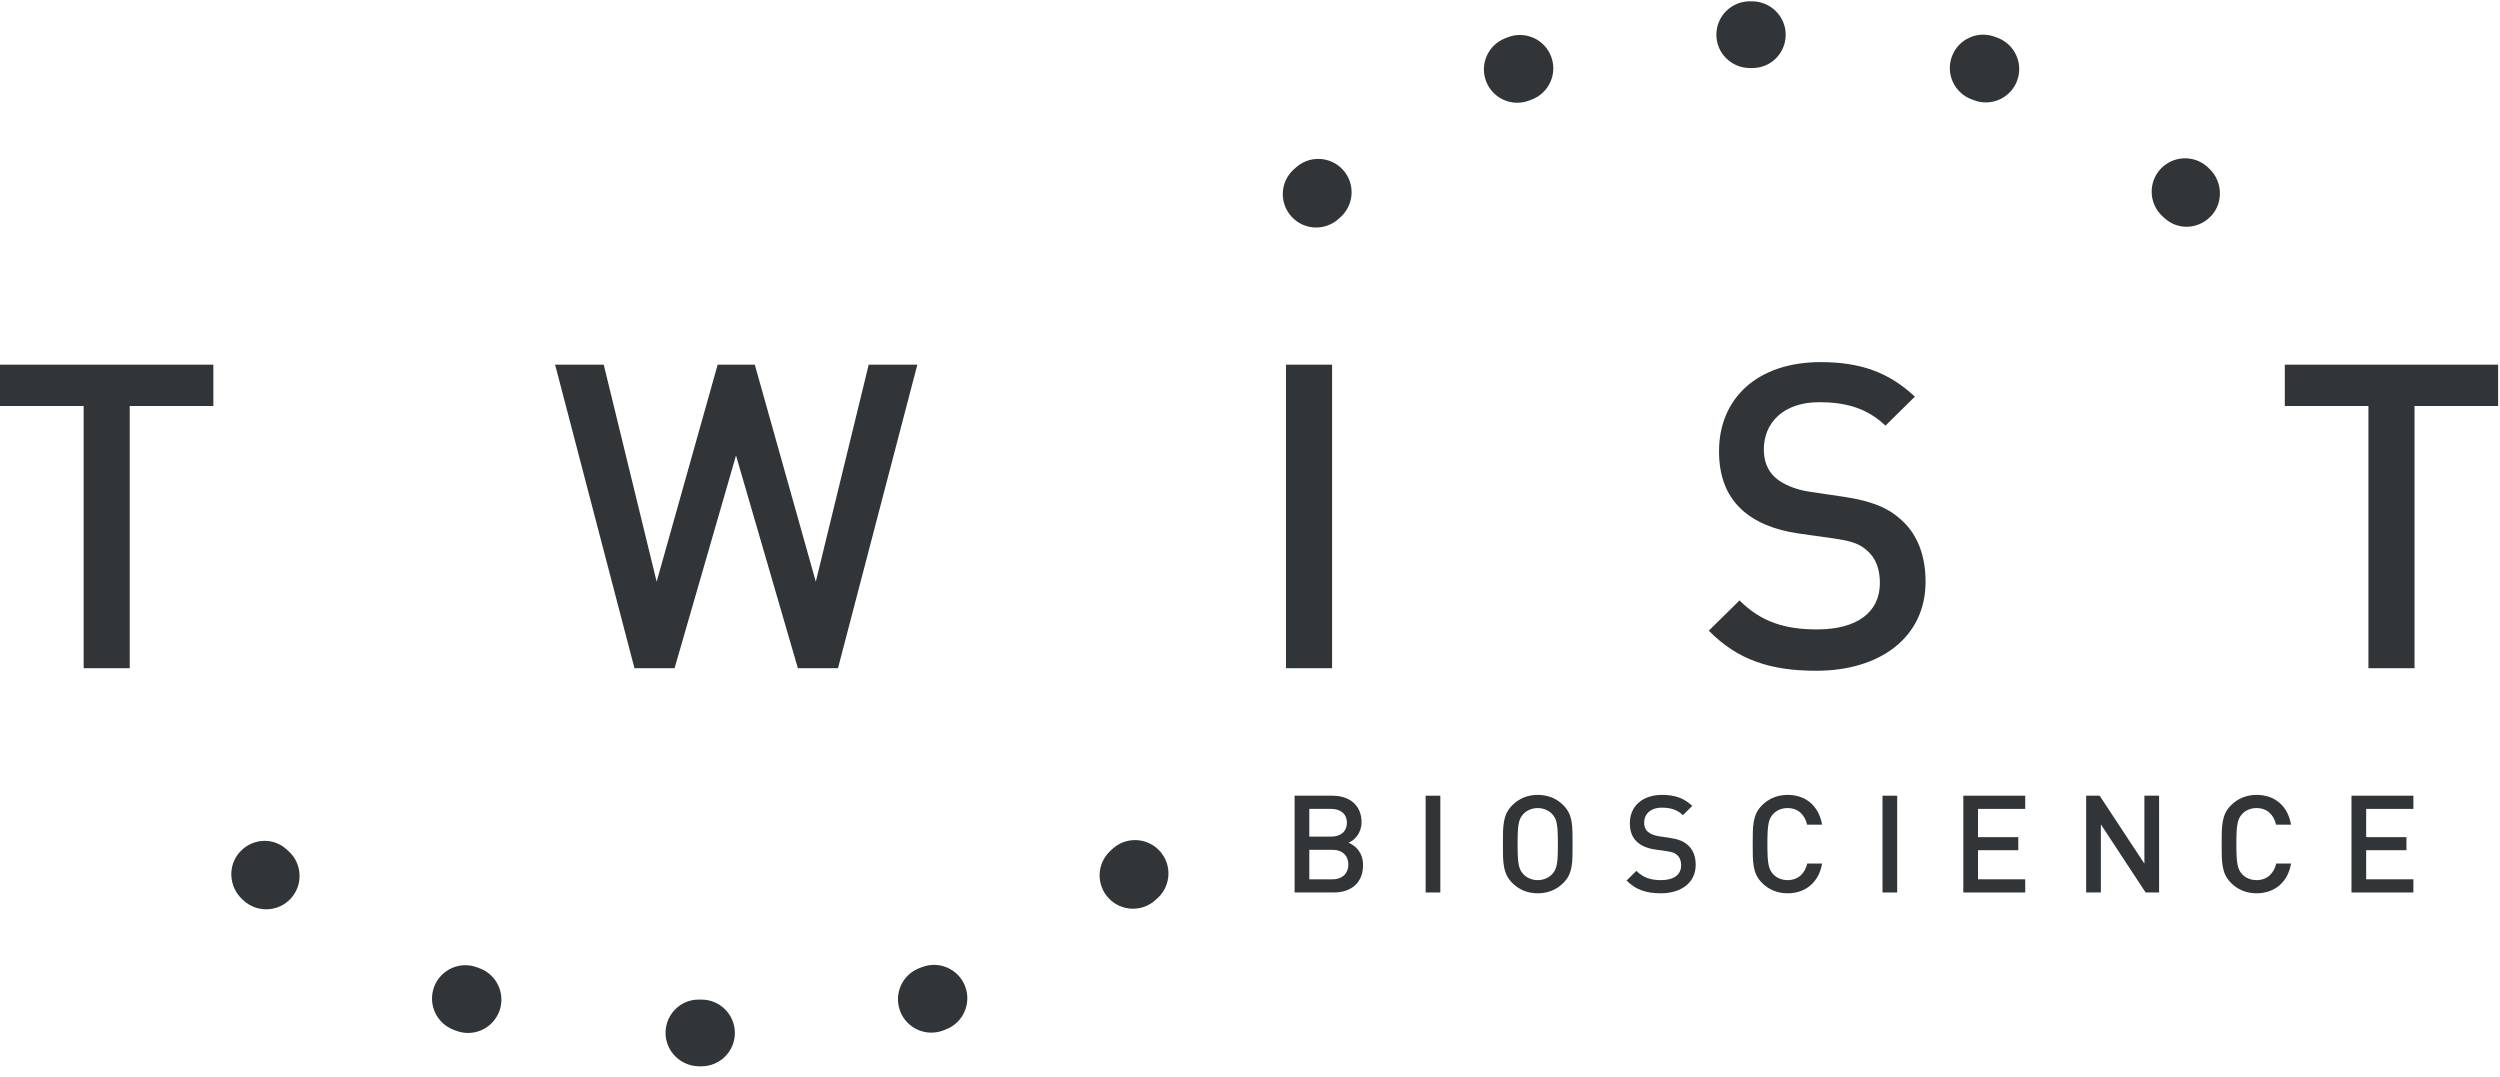
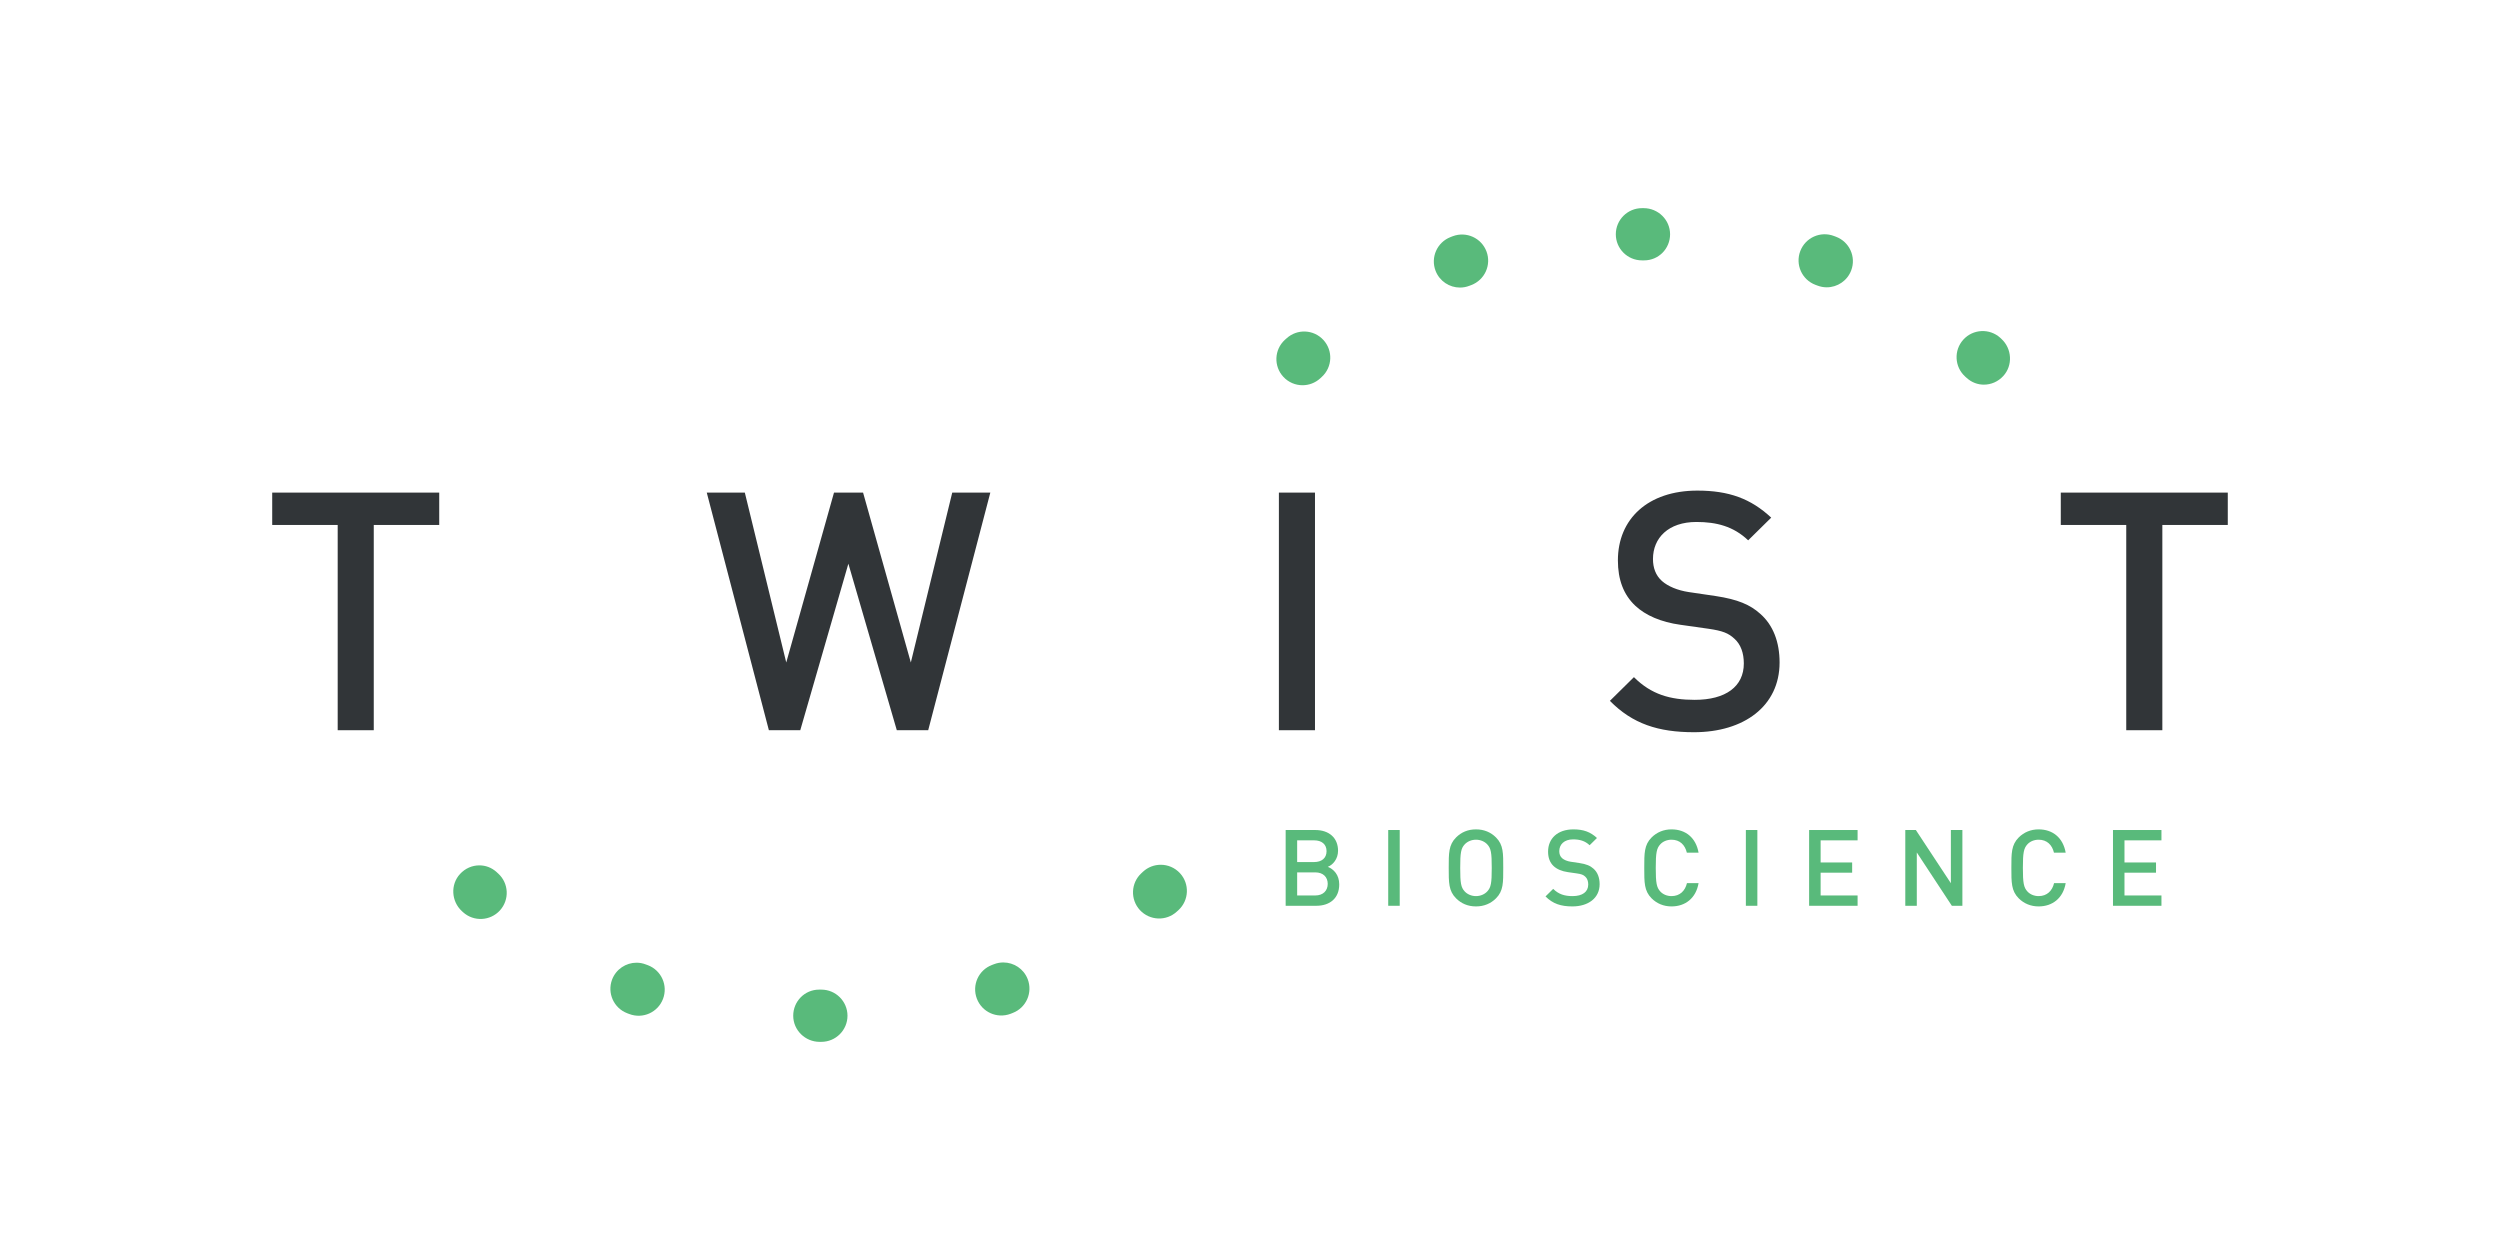
- <svg xmlns="http://www.w3.org/2000/svg" width="144px" height="62px" viewBox="0 0 144 62" version="1.1" class="twist-logo">
-   <g id="5.-Guides:-Hero" stroke="none" stroke-width="1" fill="none" fill-rule="evenodd">
-     <g id="product-heroes_1024x600" transform="translate(-36, -24)" fill="#313538">
-       <g id="nav-(slate)" transform="translate(36, 24)">
-         <g id="logo-(slate)">
+ <svg xmlns="http://www.w3.org/2000/svg" width="100%" height="100%" viewBox="0 0 1200 600" version="1.1" xml:space="preserve" style="fill-rule:evenodd;clip-rule:evenodd;stroke-linejoin:round;stroke-miterlimit:2;">
+   <g transform="matrix(6.52346,0,0,6.52346,130.662,99.4233)">
+     <g id="product-heroes_1024x600">
+       <g id="nav--slate-">
+         <g id="logo--slate-">
          <g id="logo">
-             <polygon class="twist-logo__twist" id="Fill-1" points="0 21.005 0 23.386 4.818 23.386 4.818 38.489 7.472 38.489 7.472 23.386 12.289 23.386 12.289 21.005" />
-             <polygon class="twist-logo__twist" id="Fill-2" points="48.268 38.489 45.958 38.489 42.394 26.236 38.855 38.489 36.545 38.489 31.974 21.005 34.775 21.005 37.823 33.505 41.337 21.005 43.476 21.005 46.99 33.505 50.037 21.005 52.839 21.005" />
-             <polygon class="twist-logo__twist" id="Fill-3" points="74.072 38.489 76.728 38.489 76.728 21.005 74.072 21.005" />
-             <path class="twist-logo__twist" d="M104.619,38.636 C101.99,38.636 100.097,38.023 98.427,36.328 L100.196,34.584 C101.474,35.862 102.874,36.254 104.668,36.254 C106.955,36.254 108.282,35.272 108.282,33.577 C108.282,32.816 108.06,32.177 107.593,31.759 C107.152,31.343 106.709,31.172 105.678,31.023 L103.612,30.73 C102.187,30.533 101.056,30.042 100.295,29.329 C99.434,28.519 99.016,27.415 99.016,25.99 C99.016,22.944 101.228,20.858 104.865,20.858 C107.176,20.858 108.797,21.446 110.297,22.847 L108.602,24.517 C107.519,23.485 106.266,23.166 104.792,23.166 C102.727,23.166 101.597,24.345 101.597,25.892 C101.597,26.531 101.793,27.096 102.26,27.512 C102.702,27.904 103.415,28.2 104.226,28.323 L106.217,28.617 C107.84,28.863 108.75,29.256 109.486,29.919 C110.443,30.754 110.913,32.006 110.913,33.505 C110.913,36.721 108.282,38.636 104.619,38.636 L104.619,38.636 Z" id="Fill-4" />
-             <polygon class="twist-logo__twist" id="Fill-6" points="139.077 23.386 139.077 38.489 136.421 38.489 136.421 23.386 131.604 23.386 131.604 21.005 143.892 21.005 143.892 23.386" />
-             <path class="twist-logo__dots" d="M65.38,48.389 C65.897,48.389 66.415,48.598 66.794,49.01 C67.515,49.791 67.463,51.005 66.684,51.725 L66.564,51.833 C65.782,52.555 64.567,52.504 63.845,51.723 C63.127,50.941 63.176,49.725 63.959,49.007 L64.077,48.897 C64.446,48.557 64.914,48.389 65.38,48.389" id="Fill-9" />
-             <path class="twist-logo__dots" d="M15.245,48.433 C15.695,48.433 16.147,48.595 16.511,48.927 C16.511,48.927 16.56,48.972 16.562,48.975 L16.625,49.031 C17.41,49.744 17.471,50.957 16.758,51.746 C16.044,52.532 14.827,52.592 14.041,51.879 L13.959,51.803 C13.176,51.085 13.101,49.848 13.819,49.069 C14.202,48.649 14.722,48.433 15.245,48.433" id="Fill-11" />
-             <path class="twist-logo__dots" d="M53.794,55.577 C54.568,55.577 55.294,56.042 55.589,56.805 C55.971,57.795 55.48,58.91 54.49,59.291 L54.324,59.357 C53.326,59.73 52.22,59.229 51.846,58.235 C51.471,57.239 51.973,56.133 52.966,55.76 L53.1,55.709 C53.329,55.619 53.564,55.577 53.794,55.577" id="Fill-13" />
-             <path class="twist-logo__dots" d="M26.808,55.595 C27.033,55.595 27.264,55.636 27.486,55.722 L27.644,55.78 C28.636,56.159 29.133,57.268 28.755,58.26 C28.378,59.251 27.27,59.752 26.274,59.371 L26.13,59.317 C25.136,58.943 24.634,57.834 25.007,56.84 C25.298,56.071 26.03,55.595 26.808,55.595" id="Fill-15" />
-             <path class="twist-logo__dots" d="M40.242,57.576 L40.405,57.576 C41.466,57.576 42.329,58.438 42.329,59.498 C42.329,60.559 41.466,61.419 40.405,61.419 L40.277,61.419 C39.216,61.419 38.336,60.559 38.336,59.498 C38.336,58.438 39.18,57.576 40.242,57.576" id="Fill-17" />
-             <path class="twist-logo__dots" d="M75.812,13.105 C75.294,13.105 74.777,12.896 74.398,12.484 C73.677,11.704 73.727,10.489 74.507,9.769 L74.628,9.662 C75.411,8.941 76.624,8.99 77.345,9.772 C78.064,10.554 78.014,11.769 77.232,12.489 L77.115,12.598 C76.743,12.937 76.276,13.105 75.812,13.105" id="Fill-19" />
-             <path class="twist-logo__dots" d="M125.946,13.062 C125.497,13.062 125.044,12.901 124.68,12.566 C124.68,12.566 124.632,12.523 124.628,12.521 L124.567,12.465 C123.782,11.751 123.72,10.538 124.434,9.749 C125.147,8.963 126.366,8.904 127.151,9.615 L127.233,9.693 C128.015,10.41 128.09,11.646 127.372,12.427 C126.987,12.847 126.469,13.062 125.946,13.062" id="Fill-21" />
-             <path class="twist-logo__dots" d="M87.395,5.918 C86.624,5.918 85.898,5.451 85.602,4.69 C85.219,3.7 85.711,2.587 86.701,2.204 L86.868,2.139 C87.865,1.765 88.971,2.266 89.347,3.261 C89.721,4.254 89.218,5.361 88.225,5.736 L88.09,5.787 C87.862,5.877 87.627,5.918 87.395,5.918" id="Fill-23" />
-             <path class="twist-logo__dots" d="M114.384,5.9 C114.159,5.9 113.928,5.86 113.706,5.774 L113.548,5.716 C112.554,5.338 112.057,4.227 112.436,3.234 C112.814,2.243 113.921,1.744 114.916,2.124 L115.06,2.178 C116.055,2.551 116.559,3.66 116.184,4.654 C115.894,5.424 115.16,5.9 114.384,5.9" id="Fill-25" />
-             <path class="twist-logo__dots" d="M100.947,3.918 L100.788,3.918 C99.725,3.918 98.863,3.057 98.863,1.997 C98.863,0.936 99.725,0.075 100.788,0.075 L100.914,0.075 C101.977,0.075 102.856,0.936 102.856,1.997 C102.856,3.057 102.012,3.918 100.947,3.918" id="Fill-27" />
-             <path class="twist-logo__bioscience" d="M76.748,48.949 L75.416,48.949 L75.416,50.648 L76.748,50.648 C77.336,50.648 77.665,50.288 77.665,49.794 C77.665,49.301 77.336,48.949 76.748,48.949 M76.67,46.592 L75.416,46.592 L75.416,48.189 L76.67,48.189 C77.211,48.189 77.579,47.907 77.579,47.39 C77.579,46.873 77.211,46.592 76.67,46.592 M76.827,51.407 L74.57,51.407 L74.57,45.832 L76.74,45.832 C77.775,45.832 78.425,46.419 78.425,47.359 C78.425,47.962 78.049,48.393 77.673,48.541 C78.104,48.714 78.512,49.129 78.512,49.834 C78.512,50.859 77.814,51.407 76.827,51.407" id="Fill-29" />
-             <polygon class="twist-logo__bioscience" id="Fill-31" points="82.116 51.407 82.963 51.407 82.963 45.832 82.116 45.832" />
-             <path class="twist-logo__bioscience" d="M89.404,46.889 C89.209,46.678 88.903,46.545 88.574,46.545 C88.245,46.545 87.939,46.678 87.743,46.889 C87.469,47.187 87.414,47.5 87.414,48.62 C87.414,49.74 87.469,50.053 87.743,50.35 C87.939,50.562 88.245,50.695 88.574,50.695 C88.903,50.695 89.209,50.562 89.404,50.35 C89.679,50.053 89.734,49.74 89.734,48.62 C89.734,47.5 89.679,47.187 89.404,46.889 M90.047,50.859 C89.663,51.243 89.169,51.454 88.574,51.454 C87.978,51.454 87.492,51.243 87.108,50.859 C86.56,50.311 86.568,49.692 86.568,48.62 C86.568,47.547 86.56,46.928 87.108,46.38 C87.492,45.996 87.978,45.785 88.574,45.785 C89.169,45.785 89.663,45.996 90.047,46.38 C90.596,46.928 90.58,47.547 90.58,48.62 C90.58,49.692 90.596,50.311 90.047,50.859" id="Fill-33" />
-             <path class="twist-logo__bioscience" d="M95.666,51.454 C94.827,51.454 94.224,51.259 93.691,50.718 L94.255,50.162 C94.663,50.569 95.109,50.695 95.682,50.695 C96.411,50.695 96.834,50.381 96.834,49.841 C96.834,49.599 96.763,49.395 96.614,49.262 C96.473,49.129 96.332,49.074 96.003,49.027 L95.345,48.933 C94.89,48.87 94.53,48.714 94.287,48.487 C94.012,48.228 93.879,47.876 93.879,47.422 C93.879,46.451 94.585,45.785 95.744,45.785 C96.481,45.785 96.998,45.973 97.476,46.419 L96.935,46.952 C96.591,46.623 96.191,46.521 95.721,46.521 C95.063,46.521 94.702,46.897 94.702,47.39 C94.702,47.594 94.765,47.774 94.913,47.907 C95.055,48.032 95.282,48.126 95.541,48.166 L96.175,48.26 C96.693,48.338 96.982,48.463 97.218,48.674 C97.523,48.941 97.672,49.34 97.672,49.818 C97.672,50.843 96.834,51.454 95.666,51.454" id="Fill-34" />
-             <path class="twist-logo__bioscience" d="M102.962,51.454 C102.382,51.454 101.881,51.243 101.496,50.859 C100.948,50.311 100.956,49.692 100.956,48.62 C100.956,47.547 100.948,46.928 101.496,46.38 C101.881,45.997 102.382,45.785 102.962,45.785 C103.989,45.785 104.757,46.388 104.952,47.5 L104.09,47.5 C103.957,46.936 103.581,46.545 102.962,46.545 C102.633,46.545 102.335,46.67 102.139,46.881 C101.865,47.179 101.802,47.5 101.802,48.62 C101.802,49.739 101.865,50.06 102.139,50.358 C102.335,50.569 102.633,50.695 102.962,50.695 C103.581,50.695 103.965,50.303 104.098,49.739 L104.952,49.739 C104.764,50.852 103.973,51.454 102.962,51.454" id="Fill-35" />
-             <polygon class="twist-logo__bioscience" id="Fill-36" points="108.432 51.407 109.278 51.407 109.278 45.832 108.432 45.832" />
-             <polygon class="twist-logo__bioscience" id="Fill-37" points="113.087 51.407 113.087 45.832 116.653 45.832 116.653 46.592 113.933 46.592 113.933 48.22 116.253 48.22 116.253 48.972 113.933 48.972 113.933 50.648 116.653 50.648 116.653 51.407" />
-             <polygon class="twist-logo__bioscience" id="Fill-38" points="123.588 51.407 121.01 47.484 121.01 51.407 120.163 51.407 120.163 45.832 120.939 45.832 123.517 49.747 123.517 45.832 124.364 45.832 124.364 51.407" />
-             <path class="twist-logo__bioscience" d="M129.975,51.454 C129.395,51.454 128.893,51.243 128.509,50.859 C127.961,50.311 127.968,49.692 127.968,48.62 C127.968,47.547 127.961,46.928 128.509,46.38 C128.893,45.997 129.395,45.785 129.975,45.785 C131.001,45.785 131.769,46.388 131.965,47.5 L131.103,47.5 C130.97,46.936 130.594,46.545 129.975,46.545 C129.646,46.545 129.348,46.67 129.152,46.881 C128.878,47.179 128.815,47.5 128.815,48.62 C128.815,49.739 128.878,50.06 129.152,50.358 C129.348,50.569 129.646,50.695 129.975,50.695 C130.594,50.695 130.978,50.303 131.111,49.739 L131.965,49.739 C131.777,50.852 130.986,51.454 129.975,51.454" id="Fill-39" />
-             <polygon class="twist-logo__bioscience" id="Fill-40" points="135.445 51.407 135.445 45.832 139.011 45.832 139.011 46.592 136.291 46.592 136.291 48.22 138.611 48.22 138.611 48.972 136.291 48.972 136.291 50.648 139.011 50.648 139.011 51.407" />
+             <path id="Fill-1" d="M0,21.005L0,23.386L4.818,23.386L4.818,38.489L7.472,38.489L7.472,23.386L12.289,23.386L12.289,21.005L0,21.005Z" style="fill:rgb(49,53,56);" />
+             <path id="Fill-2" d="M48.268,38.489L45.958,38.489L42.394,26.236L38.855,38.489L36.545,38.489L31.974,21.005L34.775,21.005L37.823,33.505L41.337,21.005L43.476,21.005L46.99,33.505L50.037,21.005L52.839,21.005L48.268,38.489Z" style="fill:rgb(49,53,56);" />
+             <path id="Fill-3" d="M74.072,38.489L76.728,38.489L76.728,21.005L74.072,21.005L74.072,38.489Z" style="fill:rgb(49,53,56);" />
+             <path id="Fill-4" d="M104.619,38.636C101.99,38.636 100.097,38.023 98.427,36.328L100.196,34.584C101.474,35.862 102.874,36.254 104.668,36.254C106.955,36.254 108.282,35.272 108.282,33.577C108.282,32.816 108.06,32.177 107.593,31.759C107.152,31.343 106.709,31.172 105.678,31.023L103.612,30.73C102.187,30.533 101.056,30.042 100.295,29.329C99.434,28.519 99.016,27.415 99.016,25.99C99.016,22.944 101.228,20.858 104.865,20.858C107.176,20.858 108.797,21.446 110.297,22.847L108.602,24.517C107.519,23.485 106.266,23.166 104.792,23.166C102.727,23.166 101.597,24.345 101.597,25.892C101.597,26.531 101.793,27.096 102.26,27.512C102.702,27.904 103.415,28.2 104.226,28.323L106.217,28.617C107.84,28.863 108.75,29.256 109.486,29.919C110.443,30.754 110.913,32.006 110.913,33.505C110.913,36.721 108.282,38.636 104.619,38.636Z" style="fill:rgb(49,53,56);" />
+             <path id="Fill-6" d="M139.077,23.386L139.077,38.489L136.421,38.489L136.421,23.386L131.604,23.386L131.604,21.005L143.892,21.005L143.892,23.386L139.077,23.386Z" style="fill:rgb(49,53,56);" />
+             <g>
+               <path id="Fill-9" d="M65.38,48.389C65.897,48.389 66.415,48.598 66.794,49.01C67.515,49.791 67.463,51.005 66.684,51.725L66.564,51.833C65.782,52.555 64.567,52.504 63.845,51.723C63.127,50.941 63.176,49.725 63.959,49.007L64.077,48.897C64.446,48.557 64.914,48.389 65.38,48.389" style="fill:rgb(89,186,123);" />
+               <path id="Fill-11" d="M15.245,48.433C15.695,48.433 16.147,48.595 16.511,48.927C16.511,48.927 16.56,48.972 16.562,48.975L16.625,49.031C17.41,49.744 17.471,50.957 16.758,51.746C16.044,52.532 14.827,52.592 14.041,51.879L13.959,51.803C13.176,51.085 13.101,49.848 13.819,49.069C14.202,48.649 14.722,48.433 15.245,48.433" style="fill:rgb(89,186,123);" />
+               <path id="Fill-13" d="M53.794,55.577C54.568,55.577 55.294,56.042 55.589,56.805C55.971,57.795 55.48,58.91 54.49,59.291L54.324,59.357C53.326,59.73 52.22,59.229 51.846,58.235C51.471,57.239 51.973,56.133 52.966,55.76L53.1,55.709C53.329,55.619 53.564,55.577 53.794,55.577" style="fill:rgb(89,186,123);" />
+               <path id="Fill-15" d="M26.808,55.595C27.033,55.595 27.264,55.636 27.486,55.722L27.644,55.78C28.636,56.159 29.133,57.268 28.755,58.26C28.378,59.251 27.27,59.752 26.274,59.371L26.13,59.317C25.136,58.943 24.634,57.834 25.007,56.84C25.298,56.071 26.03,55.595 26.808,55.595" style="fill:rgb(89,186,123);" />
+               <path id="Fill-17" d="M40.242,57.576L40.405,57.576C41.466,57.576 42.329,58.438 42.329,59.498C42.329,60.559 41.466,61.419 40.405,61.419L40.277,61.419C39.216,61.419 38.336,60.559 38.336,59.498C38.336,58.438 39.18,57.576 40.242,57.576" style="fill:rgb(89,186,123);" />
+               <path id="Fill-19" d="M75.812,13.105C75.294,13.105 74.777,12.896 74.398,12.484C73.677,11.704 73.727,10.489 74.507,9.769L74.628,9.662C75.411,8.941 76.624,8.99 77.345,9.772C78.064,10.554 78.014,11.769 77.232,12.489L77.115,12.598C76.743,12.937 76.276,13.105 75.812,13.105" style="fill:rgb(89,186,123);" />
+               <path id="Fill-21" d="M125.946,13.062C125.497,13.062 125.044,12.901 124.68,12.566C124.68,12.566 124.632,12.523 124.628,12.521L124.567,12.465C123.782,11.751 123.72,10.538 124.434,9.749C125.147,8.963 126.366,8.904 127.151,9.615L127.233,9.693C128.015,10.41 128.09,11.646 127.372,12.427C126.987,12.847 126.469,13.062 125.946,13.062" style="fill:rgb(89,186,123);" />
+               <path id="Fill-23" d="M87.395,5.918C86.624,5.918 85.898,5.451 85.602,4.69C85.219,3.7 85.711,2.587 86.701,2.204L86.868,2.139C87.865,1.765 88.971,2.266 89.347,3.261C89.721,4.254 89.218,5.361 88.225,5.736L88.09,5.787C87.862,5.877 87.627,5.918 87.395,5.918" style="fill:rgb(89,186,123);" />
+               <path id="Fill-25" d="M114.384,5.9C114.159,5.9 113.928,5.86 113.706,5.774L113.548,5.716C112.554,5.338 112.057,4.227 112.436,3.234C112.814,2.243 113.921,1.744 114.916,2.124L115.06,2.178C116.055,2.551 116.559,3.66 116.184,4.654C115.894,5.424 115.16,5.9 114.384,5.9" style="fill:rgb(89,186,123);" />
+               <path id="Fill-27" d="M100.947,3.918L100.788,3.918C99.725,3.918 98.863,3.057 98.863,1.997C98.863,0.936 99.725,0.075 100.788,0.075L100.914,0.075C101.977,0.075 102.856,0.936 102.856,1.997C102.856,3.057 102.012,3.918 100.947,3.918" style="fill:rgb(89,186,123);" />
+             </g>
+             <g>
+               <path id="Fill-29" d="M76.748,48.949L75.416,48.949L75.416,50.648L76.748,50.648C77.336,50.648 77.665,50.288 77.665,49.794C77.665,49.301 77.336,48.949 76.748,48.949M76.67,46.592L75.416,46.592L75.416,48.189L76.67,48.189C77.211,48.189 77.579,47.907 77.579,47.39C77.579,46.873 77.211,46.592 76.67,46.592M76.827,51.407L74.57,51.407L74.57,45.832L76.74,45.832C77.775,45.832 78.425,46.419 78.425,47.359C78.425,47.962 78.049,48.393 77.673,48.541C78.104,48.714 78.512,49.129 78.512,49.834C78.512,50.859 77.814,51.407 76.827,51.407" style="fill:rgb(89,186,123);" />
+               <path id="Fill-31" d="M82.116,51.407L82.963,51.407L82.963,45.832L82.116,45.832L82.116,51.407Z" style="fill:rgb(89,186,123);" />
+               <path id="Fill-33" d="M89.404,46.889C89.209,46.678 88.903,46.545 88.574,46.545C88.245,46.545 87.939,46.678 87.743,46.889C87.469,47.187 87.414,47.5 87.414,48.62C87.414,49.74 87.469,50.053 87.743,50.35C87.939,50.562 88.245,50.695 88.574,50.695C88.903,50.695 89.209,50.562 89.404,50.35C89.679,50.053 89.734,49.74 89.734,48.62C89.734,47.5 89.679,47.187 89.404,46.889M90.047,50.859C89.663,51.243 89.169,51.454 88.574,51.454C87.978,51.454 87.492,51.243 87.108,50.859C86.56,50.311 86.568,49.692 86.568,48.62C86.568,47.547 86.56,46.928 87.108,46.38C87.492,45.996 87.978,45.785 88.574,45.785C89.169,45.785 89.663,45.996 90.047,46.38C90.596,46.928 90.58,47.547 90.58,48.62C90.58,49.692 90.596,50.311 90.047,50.859" style="fill:rgb(89,186,123);" />
+               <path id="Fill-34" d="M95.666,51.454C94.827,51.454 94.224,51.259 93.691,50.718L94.255,50.162C94.663,50.569 95.109,50.695 95.682,50.695C96.411,50.695 96.834,50.381 96.834,49.841C96.834,49.599 96.763,49.395 96.614,49.262C96.473,49.129 96.332,49.074 96.003,49.027L95.345,48.933C94.89,48.87 94.53,48.714 94.287,48.487C94.012,48.228 93.879,47.876 93.879,47.422C93.879,46.451 94.585,45.785 95.744,45.785C96.481,45.785 96.998,45.973 97.476,46.419L96.935,46.952C96.591,46.623 96.191,46.521 95.721,46.521C95.063,46.521 94.702,46.897 94.702,47.39C94.702,47.594 94.765,47.774 94.913,47.907C95.055,48.032 95.282,48.126 95.541,48.166L96.175,48.26C96.693,48.338 96.982,48.463 97.218,48.674C97.523,48.941 97.672,49.34 97.672,49.818C97.672,50.843 96.834,51.454 95.666,51.454" style="fill:rgb(89,186,123);" />
+               <path id="Fill-35" d="M102.962,51.454C102.382,51.454 101.881,51.243 101.496,50.859C100.948,50.311 100.956,49.692 100.956,48.62C100.956,47.547 100.948,46.928 101.496,46.38C101.881,45.997 102.382,45.785 102.962,45.785C103.989,45.785 104.757,46.388 104.952,47.5L104.09,47.5C103.957,46.936 103.581,46.545 102.962,46.545C102.633,46.545 102.335,46.67 102.139,46.881C101.865,47.179 101.802,47.5 101.802,48.62C101.802,49.739 101.865,50.06 102.139,50.358C102.335,50.569 102.633,50.695 102.962,50.695C103.581,50.695 103.965,50.303 104.098,49.739L104.952,49.739C104.764,50.852 103.973,51.454 102.962,51.454" style="fill:rgb(89,186,123);" />
+               <path id="Fill-36" d="M108.432,51.407L109.278,51.407L109.278,45.832L108.432,45.832L108.432,51.407Z" style="fill:rgb(89,186,123);" />
+               <path id="Fill-37" d="M113.087,51.407L113.087,45.832L116.653,45.832L116.653,46.592L113.933,46.592L113.933,48.22L116.253,48.22L116.253,48.972L113.933,48.972L113.933,50.648L116.653,50.648L116.653,51.407L113.087,51.407Z" style="fill:rgb(89,186,123);" />
+               <path id="Fill-38" d="M123.588,51.407L121.01,47.484L121.01,51.407L120.163,51.407L120.163,45.832L120.939,45.832L123.517,49.747L123.517,45.832L124.364,45.832L124.364,51.407L123.588,51.407Z" style="fill:rgb(89,186,123);" />
+               <path id="Fill-39" d="M129.975,51.454C129.395,51.454 128.893,51.243 128.509,50.859C127.961,50.311 127.968,49.692 127.968,48.62C127.968,47.547 127.961,46.928 128.509,46.38C128.893,45.997 129.395,45.785 129.975,45.785C131.001,45.785 131.769,46.388 131.965,47.5L131.103,47.5C130.97,46.936 130.594,46.545 129.975,46.545C129.646,46.545 129.348,46.67 129.152,46.881C128.878,47.179 128.815,47.5 128.815,48.62C128.815,49.739 128.878,50.06 129.152,50.358C129.348,50.569 129.646,50.695 129.975,50.695C130.594,50.695 130.978,50.303 131.111,49.739L131.965,49.739C131.777,50.852 130.986,51.454 129.975,51.454" style="fill:rgb(89,186,123);" />
+               <path id="Fill-40" d="M135.445,51.407L135.445,45.832L139.011,45.832L139.011,46.592L136.291,46.592L136.291,48.22L138.611,48.22L138.611,48.972L136.291,48.972L136.291,50.648L139.011,50.648L139.011,51.407L135.445,51.407Z" style="fill:rgb(89,186,123);" />
+             </g>
          </g>
        </g>
      </g>
    </g>
  </g>
</svg>
